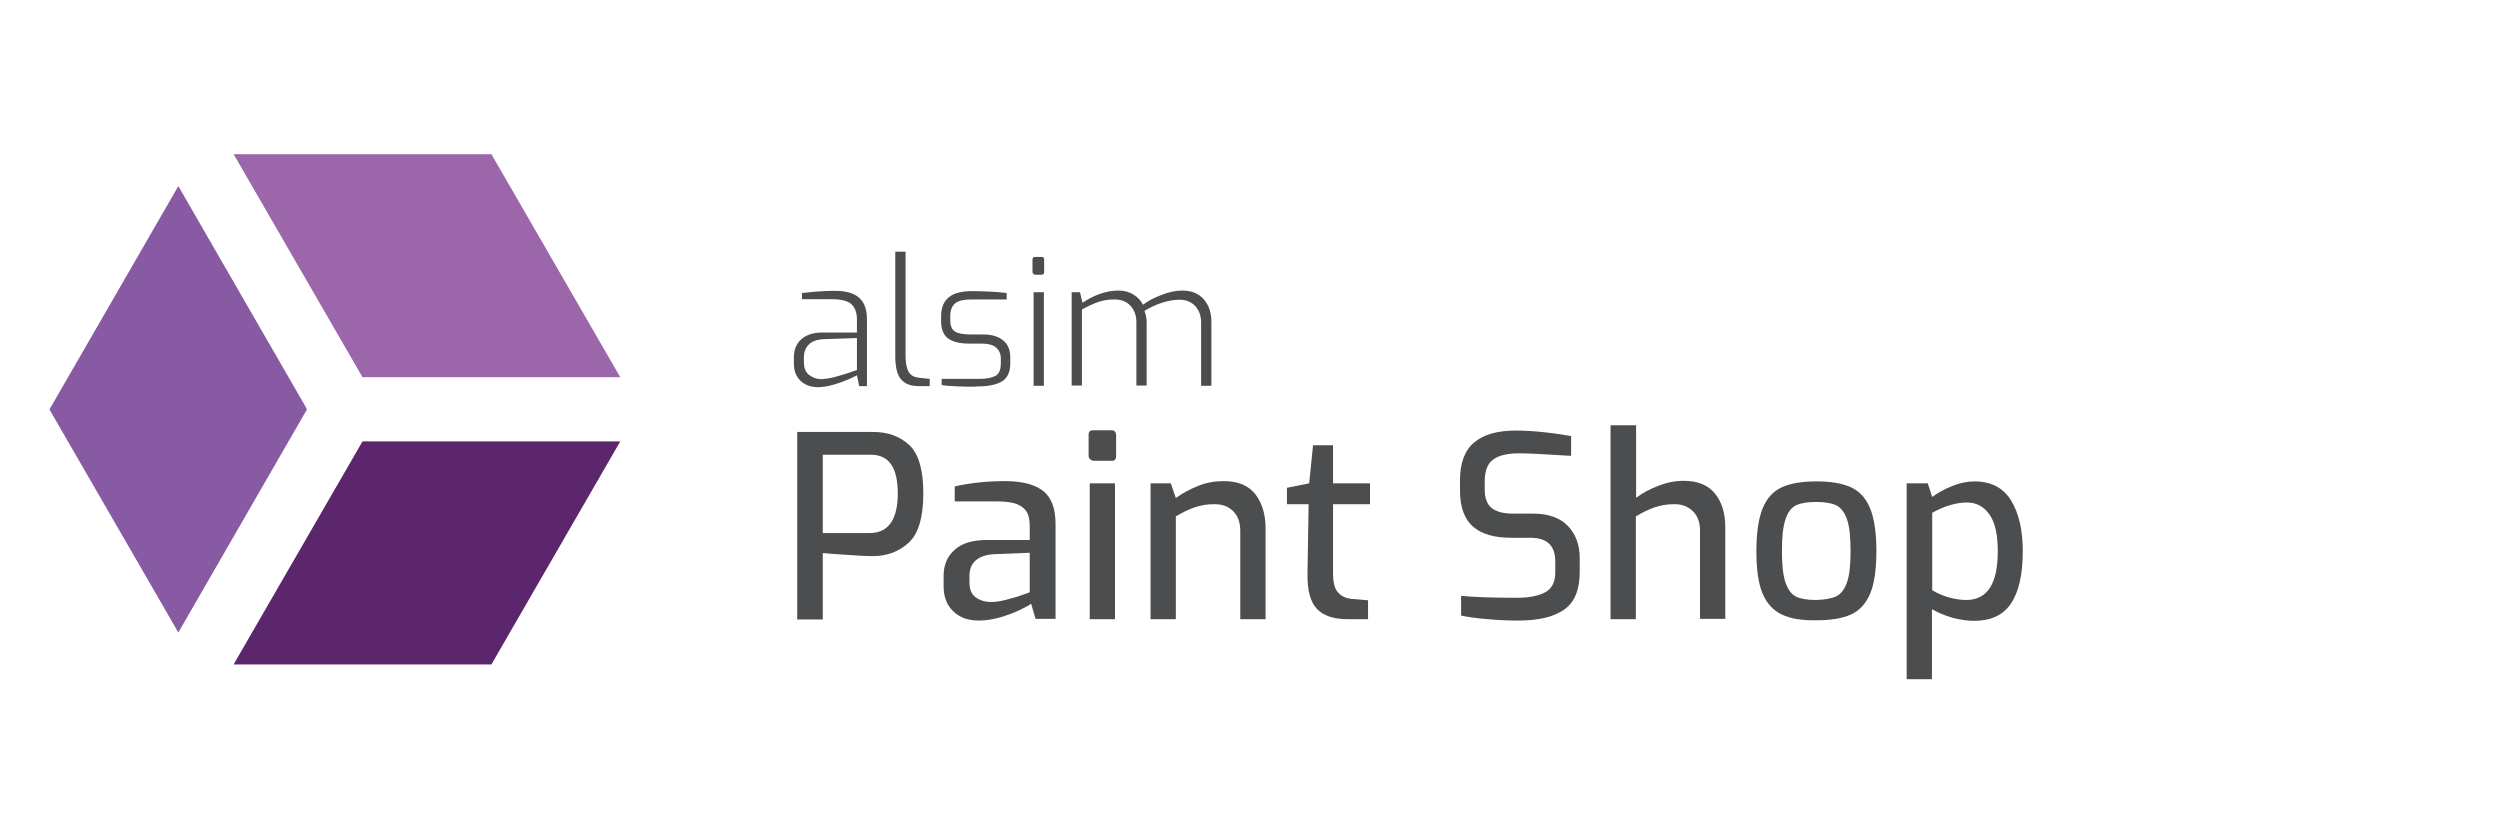
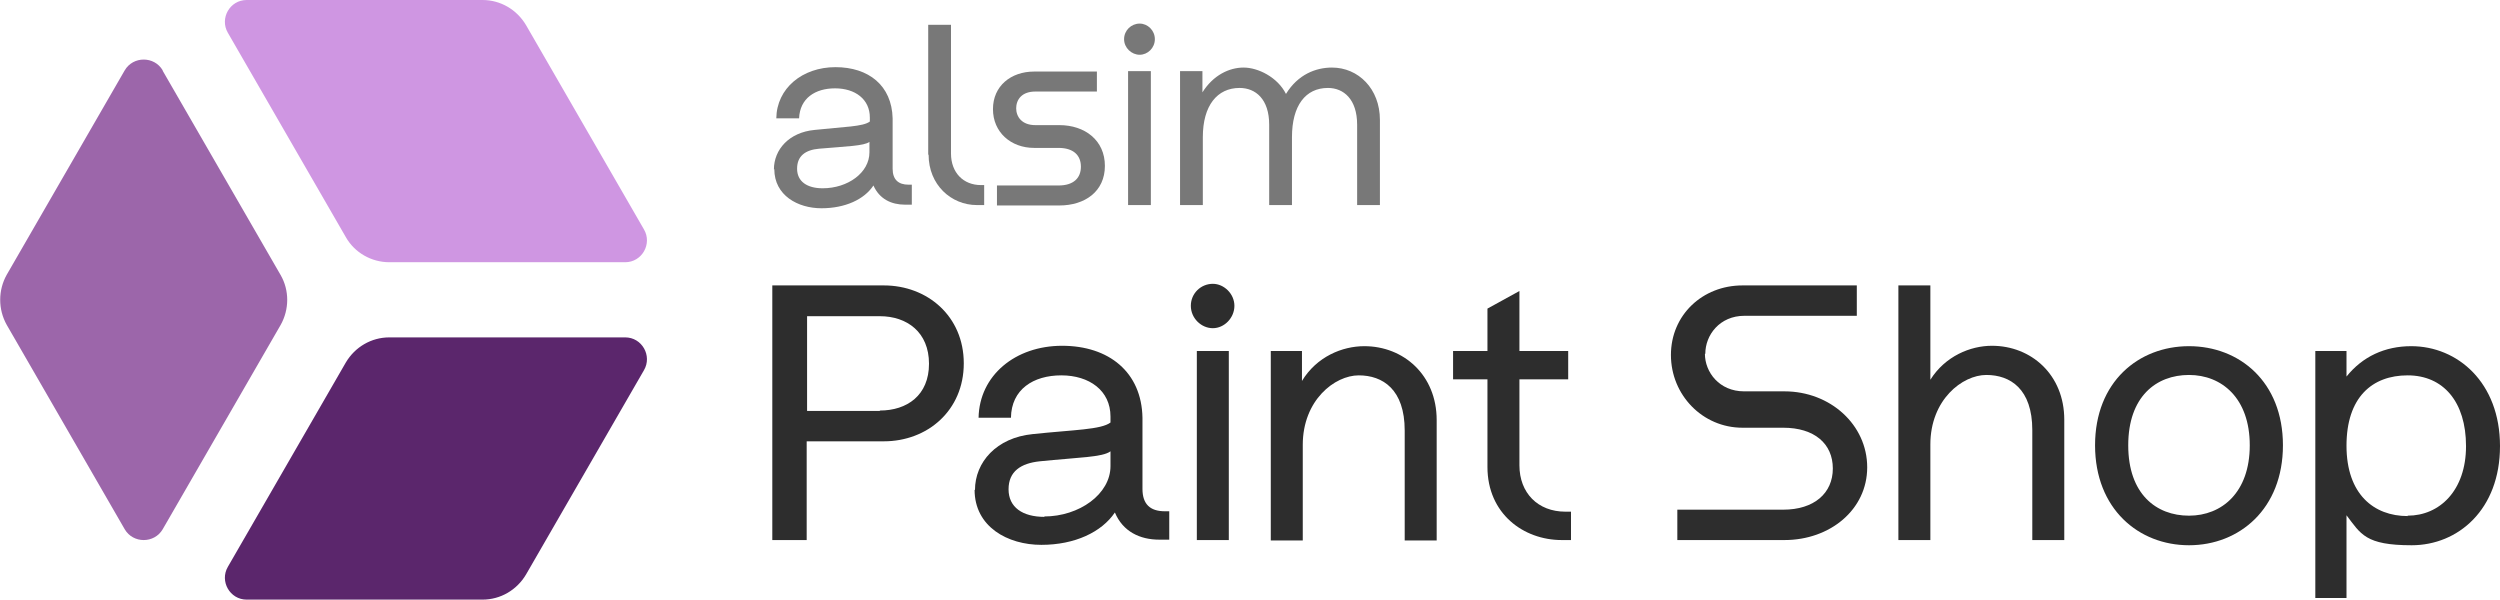
- <svg xmlns="http://www.w3.org/2000/svg" version="1.1" id="Layer_1" x="0px" y="0px" viewBox="0 0 900 300" style="enable-background:new 0 0 900 300;" xml:space="preserve">
-   <style type="text/css">
- 	.st0{fill:#5B266C;}
- 	.st1{fill:#895AA4;}
- 	.st2{fill:#9C66AA;}
- 	.st3{fill:#4C4D4E;}
- 	.st4{fill:#9D906F;}
- 	.st5{fill:#C2B98E;}
- 	.st6{fill:#D4CBA4;}
- 	.st7{fill:#AE7D36;}
- 	.st8{fill:#BE8B37;}
- 	.st9{fill:#EEAA32;}
- 	.st10{fill:#577D40;}
- 	.st11{fill:#78A94E;}
- 	.st12{fill:#A4D06E;}
- 	.st13{fill:#006654;}
- 	.st14{fill:#108673;}
- 	.st15{fill:#0EA285;}
- 	.st16{fill:#43888D;}
- 	.st17{fill:#68B2C6;}
- 	.st18{fill:#9AD9EB;}
- 	.st19{fill:#001D27;}
- 	.st20{fill:#294146;}
- 	.st21{fill:#52656E;}
- 	.st22{fill:#4A4D4D;}
- 	.st23{fill:#BFBEBE;}
- 	.st24{fill:#14BEF0;}
- 	.st25{fill:#787A7A;}
- 	.st26{fill:#BFBFC0;}
- 	.st27{fill:#D3D4D6;}
- 	.st28{fill:#10BEF0;}
- 	.st29{fill:#7B7B7B;}
- </style>
-   <g>
-     <polygon class="st0" points="84.1,239.2 176.9,239.2 223.3,158.9 130.5,158.9  " />
-     <polygon class="st1" points="110,146.4 64.2,67 17.8,147.4 64.2,227.7 110.5,147.4  " />
-     <polygon class="st2" points="223.3,135.8 176.9,55.5 84.1,55.5 130.5,135.8  " />
-     <g>
-       <g>
-         <path class="st3" d="M287,155.5h27.3c5.2,0,9.5,1.5,12.9,4.6c3.4,3,5.2,8.9,5.2,17.5c0,8.7-1.8,14.6-5.3,17.8s-7.8,4.8-12.9,4.8     c-1.9,0-4.7-0.1-8.5-0.4c-3.8-0.2-7-0.5-9.5-0.7v23.9H287V155.5z M313,191.9c6.8,0,10.2-4.8,10.2-14.3c0-9.3-3.2-13.9-9.7-13.9     h-17.3v28.2H313z" />
-         <path class="st3" d="M343.2,220.1c-2.3-2.2-3.5-5.2-3.5-9v-3.8c0-3.9,1.3-7,4-9.4s6.5-3.5,11.7-3.5h15.3v-5.1c0-2-0.3-3.6-1-4.9     c-0.7-1.2-1.9-2.2-3.6-2.9c-1.7-0.7-4.2-1-7.4-1h-15v-5.4c5.4-1.2,11.4-1.9,18.1-1.9c6.2,0,10.8,1.2,13.8,3.6     c3,2.4,4.4,6.4,4.4,11.8v34.2h-7.2l-1.6-5.5c-0.5,0.5-1.8,1.2-3.9,2.2c-2,1-4.4,1.9-7.1,2.7c-2.7,0.8-5.3,1.2-7.9,1.2     C348.5,223.4,345.5,222.3,343.2,220.1z M361.9,216c2.1-0.5,4-1.1,5.8-1.7c1.8-0.6,2.8-1,3-1.1V199l-12.8,0.5     c-5.9,0.4-8.9,3-8.9,7.9v2.2c0,2.5,0.7,4.3,2.2,5.4c1.5,1.1,3.3,1.7,5.4,1.7C358,216.8,359.8,216.5,361.9,216z" />
-         <path class="st3" d="M392.4,165.3c-0.3-0.3-0.5-0.7-0.5-1.1v-7.7c0-1.1,0.5-1.6,1.6-1.6h6.8c0.5,0,0.9,0.2,1.1,0.5     c0.2,0.3,0.4,0.7,0.4,1.2v7.7c0,1-0.5,1.6-1.5,1.6h-6.8C393.1,165.7,392.7,165.6,392.4,165.3z M392.3,174h9.1v48.9h-9.1V174z" />
-         <path class="st3" d="M414.2,174h7.3l1.8,5.3c2.4-1.8,5.1-3.2,8.1-4.4c3-1.2,6-1.7,9.1-1.7c5.2,0,9,1.6,11.4,4.7s3.7,7.2,3.7,12.1     v32.9h-9.1v-31.8c0-2.9-0.8-5.3-2.5-7c-1.6-1.7-3.9-2.6-6.8-2.6c-2.6,0-4.9,0.4-7,1.1c-2.1,0.7-4.4,1.8-6.9,3.3v37h-9.1V174z" />
-         <path class="st3" d="M474,219.1c-2.3-2.5-3.4-6.7-3.3-12.5l0.4-25.1h-7.8v-5.9l8-1.6l1.4-13.7h7.2V174h13.3v7.5h-13.3v25     c0,3.3,0.6,5.6,1.9,6.9c1.2,1.3,2.8,2,4.7,2.2l6,0.5v6.8h-7.4C480,222.9,476.3,221.6,474,219.1z" />
-         <path class="st3" d="M535.7,222.9c-4.1-0.3-7.4-0.8-9.7-1.3v-7.1c5.1,0.5,11.8,0.7,20.2,0.7c4.3,0,7.7-0.7,10.1-2     c2.4-1.3,3.6-3.7,3.6-7.2v-3.9c0-5.7-3-8.5-9-8.5h-6.9c-6,0-10.6-1.3-13.7-4c-3.1-2.7-4.7-7-4.7-13v-3.7c0-6.2,1.7-10.8,5.1-13.6     c3.4-2.9,8.4-4.3,15.1-4.3c2.9,0,6.3,0.2,10.1,0.6c3.8,0.4,7,0.9,9.7,1.4v7.1l-1.9-0.1c-7.8-0.5-13.4-0.8-16.8-0.8     c-4.1,0-7.3,0.7-9.3,2.2c-2.1,1.5-3.1,4.1-3.1,8v2.7c0,3.2,0.8,5.4,2.5,6.8c1.7,1.3,4.2,2,7.5,2h7.4c5.5,0,9.7,1.5,12.5,4.4     c2.9,3,4.3,6.9,4.3,11.7v4.8c0,6.6-1.9,11.2-5.8,13.8c-3.8,2.6-9.3,3.8-16.3,3.8C543.4,223.4,539.8,223.3,535.7,222.9z" />
-         <path class="st3" d="M579.9,153.1h9.1v26.1c2.3-1.7,5-3.2,8-4.3c3-1.2,6.1-1.8,9.1-1.8c5.1,0,8.8,1.5,11.3,4.6     c2.5,3.1,3.7,7.1,3.7,12.1v33h-9.1V191c0-2.9-0.8-5.2-2.5-6.9c-1.7-1.7-3.9-2.6-6.7-2.6c-2.6,0-4.9,0.4-7,1.1     c-2.1,0.7-4.4,1.8-6.9,3.3v37h-9.1V153.1z" />
-         <path class="st3" d="M641.4,221.2c-3.1-1.5-5.4-4-6.9-7.6c-1.5-3.6-2.2-8.7-2.2-15.2c0-6.7,0.8-11.9,2.3-15.5     c1.5-3.6,3.8-6.1,6.9-7.5c3.1-1.4,7.2-2.1,12.4-2.1c5.2,0,9.3,0.7,12.4,2.1c3.1,1.4,5.4,3.9,6.9,7.5c1.5,3.6,2.3,8.8,2.3,15.4     c0,6.6-0.7,11.7-2.2,15.3c-1.5,3.6-3.8,6.2-6.9,7.6c-3.1,1.4-7.2,2.1-12.5,2.1C648.6,223.4,644.5,222.7,641.4,221.2z M661,214.7     c1.7-0.8,3-2.5,3.9-5c0.9-2.5,1.3-6.3,1.3-11.4c0-5.1-0.4-8.9-1.3-11.4c-0.9-2.5-2.2-4.2-3.9-5c-1.7-0.8-4.1-1.2-7.2-1.2     c-3.1,0-5.5,0.4-7.2,1.2c-1.7,0.8-3,2.5-3.8,5c-0.9,2.5-1.3,6.3-1.3,11.4c0,5.1,0.4,8.9,1.3,11.5c0.9,2.5,2.2,4.2,3.8,5     c1.7,0.8,4.1,1.2,7.2,1.2C656.8,215.9,659.2,215.5,661,214.7z" />
-         <path class="st3" d="M686.5,174h7.5l1.6,4.9c2-1.5,4.4-2.8,7.1-3.9c2.7-1.1,5.5-1.7,8.1-1.7c6,0,10.4,2.3,13.2,6.9     c2.8,4.6,4.2,10.6,4.2,18.2c0,8.3-1.4,14.6-4.2,18.8c-2.8,4.2-7.2,6.3-13.3,6.3c-2.5,0-5.1-0.4-7.8-1.1c-2.7-0.8-5.2-1.8-7.4-3.1     v25.2h-9.1V174z M719.2,198.4c0-6-1-10.5-3.1-13.3c-2-2.8-4.7-4.2-7.9-4.2c-3.9,0-8.1,1.2-12.6,3.7v27.9c1.9,1.1,3.9,2,6.1,2.6     c2.2,0.6,4.3,0.9,6.4,0.9C715.6,215.8,719.2,210,719.2,198.4z" />
-       </g>
-       <g>
-         <path class="st3" d="M288.2,137.1c-1.6-1.5-2.4-3.6-2.4-6.2v-2.3c0-2.7,0.9-4.9,2.7-6.5c1.8-1.6,4.4-2.4,7.7-2.4h12.3V115     c0-2.4-0.7-4.3-2-5.5c-1.3-1.2-3.7-1.8-7.2-1.8h-10.6v-2.2c4.1-0.5,8-0.8,11.8-0.8c4,0,6.9,0.8,8.8,2.5c1.9,1.7,2.8,4.2,2.8,7.7     v24.1h-2.8l-0.8-3.9c-0.3,0.2-1.3,0.7-2.9,1.4c-1.6,0.7-3.5,1.4-5.6,2c-2.1,0.6-4,0.9-5.8,0.9     C291.8,139.3,289.8,138.6,288.2,137.1z M300.6,135.7c1.9-0.5,3.5-1,5-1.5c1.5-0.5,2.4-0.9,2.9-1v-11.5l-11.8,0.4     c-2.5,0.1-4.3,0.7-5.5,1.9c-1.2,1.2-1.8,2.7-1.8,4.7v1.6c0,2.2,0.6,3.7,1.9,4.7c1.3,1,2.8,1.5,4.5,1.5     C297.2,136.4,298.8,136.2,300.6,135.7z" />
-         <path class="st3" d="M324.4,136.6c-1.4-1.6-2.1-4.4-2.1-8.4V90.6h3.7v37.2c0,2.1,0.2,3.7,0.6,4.9c0.4,1.1,0.9,1.9,1.6,2.4     c0.7,0.5,1.7,0.8,2.8,0.9l3.7,0.4v2.6h-4.1C327.9,139,325.8,138.2,324.4,136.6z" />
-         <path class="st3" d="M344.9,139.1c-3-0.1-4.9-0.3-5.9-0.5v-2.2h13.5c2.6,0,4.6-0.4,5.9-1.1c1.3-0.7,1.9-2.3,1.9-4.6v-1.6     c0-1.7-0.6-3-1.7-4c-1.1-0.9-2.8-1.4-5.1-1.4h-4.6c-3.3,0-5.8-0.6-7.5-1.8c-1.7-1.2-2.6-3.3-2.6-6.3v-1.7c0-3.1,0.9-5.4,2.8-6.9     c1.8-1.5,4.7-2.2,8.6-2.2c1.8,0,3.9,0.1,6.4,0.2c2.5,0.1,4.4,0.3,5.8,0.5v2.3h-12.7c-2.6,0-4.5,0.4-5.7,1.3     c-1.2,0.9-1.9,2.4-1.9,4.7v1.5c0,2.1,0.6,3.4,1.8,4.1c1.2,0.7,3,1,5.5,1h4.6c3,0,5.3,0.7,7.1,2.1c1.7,1.4,2.6,3.4,2.6,6v2.2     c0,3.2-1,5.4-3,6.6c-2,1.2-4.9,1.8-8.6,1.8C350.2,139.3,347.9,139.2,344.9,139.1z" />
-         <path class="st3" d="M372,98.6c-0.2-0.2-0.3-0.4-0.3-0.7v-4.5c0-0.6,0.3-0.9,0.9-0.9h2.5c0.5,0,0.8,0.3,0.8,0.9v4.5     c0,0.6-0.3,1-0.8,1h-2.5C372.4,98.9,372.2,98.8,372,98.6z M372.1,105.2h3.7v33.7h-3.7V105.2z" />
-         <path class="st3" d="M386.1,105.2h2.7l0.9,3.8c4.3-2.9,8.7-4.4,13-4.4c2,0,3.8,0.5,5.3,1.4s2.7,2.2,3.5,3.7     c1.7-1.3,3.9-2.5,6.6-3.5c2.7-1.1,5.2-1.6,7.5-1.6c3.4,0,6,1.1,7.8,3.2c1.8,2.1,2.7,4.8,2.7,8.1v23h-3.7v-22.8     c0-2.4-0.7-4.3-2.1-5.9c-1.4-1.5-3.3-2.3-5.7-2.3c-2,0-4.1,0.4-6.3,1.1c-2.2,0.7-4.3,1.7-6.3,2.9c0.5,1.4,0.8,2.7,0.8,4.1v22.8     h-3.7v-22.8c0-2.4-0.7-4.3-2.1-5.9c-1.4-1.5-3.3-2.3-5.7-2.3c-2.2,0-4.2,0.3-5.9,0.9c-1.7,0.6-3.7,1.5-5.9,2.7v27.4h-3.7V105.2z" />
+ <svg xmlns="http://www.w3.org/2000/svg" id="Layer_1" version="1.1" viewBox="0 0 625.4 150">
+   <defs>
+     <style>
+       .st0 {
+         fill: none;
+       }
+ 
+       .st1 {
+         clip-path: url(#clippath-1);
+       }
+ 
+       .st2 {
+         fill: #5b266c;
+       }
+ 
+       .st3 {
+         fill: #2d2d2d;
+       }
+ 
+       .st4 {
+         fill: #787878;
+       }
+ 
+       .st5 {
+         fill: #9c66aa;
+       }
+ 
+       .st6 {
+         clip-path: url(#clippath);
+       }
+ 
+       .st7 {
+         fill: #cf96e2;
+       }
+     </style>
+     <clipPath id="clippath">
+       <rect class="st0" x="0" width="625.4" height="150" />
+     </clipPath>
+     <clipPath id="clippath-1">
+       <rect class="st0" x="0" width="625.4" height="150" />
+     </clipPath>
+   </defs>
+   <g id="PaintShop">
+     <g class="st6">
+       <g class="st1">
+         <path class="st2" d="M61.7,150h59c4.5,0,8.6-2.4,10.9-6.3l29.5-51.1c2.1-3.6-.5-8.2-4.7-8.2h-59c-4.5,0-8.6,2.4-10.9,6.3l-29.5,51.1c-2.1,3.6.5,8.2,4.7,8.2" />
+         <path class="st5" d="M40.7,17.6c-2.1-3.6-7.4-3.6-9.5,0L1.7,68.7c-2.2,3.9-2.2,8.7,0,12.6l29.5,51.1c2.1,3.6,7.4,3.6,9.5,0l29.5-51.1c2.2-3.9,2.2-8.7,0-12.5l-29.5-51.1Z" />
+         <path class="st7" d="M161.1,57.4l-29.5-51.1C129.3,2.4,125.2,0,120.7,0h-59C57.5,0,54.9,4.6,57,8.2l29.5,51.1c2.2,3.9,6.4,6.3,10.9,6.3h59c4.2,0,6.8-4.6,4.7-8.2" />
+         <path class="st3" d="M193.2,71.4h27.9c10.9,0,20,7.7,20,19.5s-9.1,19.5-20,19.5h-19.3v24.7h-8.6v-63.7ZM220.1,102.7c6.8,0,12.3-3.8,12.3-11.7s-5.5-11.9-12.3-11.9h-18.2v23.7h18.2Z" />
+         <path class="st3" d="M243.9,122.6c0-7,5.4-13.1,14.4-14,10.4-1.1,17.1-1.1,19.5-2.9v-1.5c0-6.5-5.3-10.3-12.3-10.3s-12.5,3.5-12.6,10.6h-8.1c.2-10.6,9.2-18,20.9-18s19.9,6.6,20.1,18v17.8c0,3.8,1.9,5.6,5.6,5.6h1.1v7.1h-2.5c-4.8,0-9.1-2-11.1-6.8-3.3,4.9-10,8.1-18.4,8.1s-16.7-4.5-16.7-13.8M261.2,129.2c8.8,0,16.6-5.6,16.6-12.6v-3.7c-2,1.5-7.9,1.5-17.7,2.5-4.7.5-7.8,2.5-7.8,7s3.5,6.9,9,6.9" />
+         <path class="st3" d="M303.4,71c2.8,0,5.4,2.5,5.4,5.5s-2.5,5.6-5.4,5.6-5.5-2.5-5.5-5.6,2.5-5.5,5.5-5.5M307.4,135.1h-8v-47.3h8v47.3Z" />
+         <path class="st3" d="M317.9,87.8h7.8v7.5c3.7-6.1,10.1-8.7,15.6-8.7,9.8,0,18.1,7.2,18.1,18.5v30.1h-8v-27.5c0-10.3-5.5-13.8-11.5-13.8s-14,6.2-14,17.4v23.9h-8v-47.3Z" />
+         <path class="st3" d="M372.1,116.8v-21.9h-8.6v-7.1h8.6v-10.6l8-4.4v15h12.2v7.1h-12.2v21.5c0,6.9,4.6,11.6,11.5,11.6h1.4v7.1h-2.3c-9.6,0-18.6-6.6-18.6-18.3" />
+         <path class="st3" d="M426.5,88.5c0,4.6,3.6,9.4,9.8,9.4h10.1c11.5,0,20.7,8.4,20.7,19s-9.3,18.2-20.7,18.2h-26.8v-7.6h26.5c7.7,0,12.4-4.1,12.4-10.3s-4.6-10.2-12.4-10.2h-10.2c-10,0-17.9-8.2-17.9-18.2s7.9-17.4,17.9-17.4h28.6v7.6h-28.1c-6.2,0-9.8,4.8-9.8,9.5" />
+         <path class="st3" d="M474.9,71.4h8v23.6c3.7-5.9,10-8.5,15.4-8.5,9.8,0,18.1,7.2,18.1,18.5v30.1h-8v-27.5c0-10.3-5.5-13.8-11.5-13.8s-14,6.2-14,17.4v23.9h-8v-63.7Z" />
+         <path class="st3" d="M547.6,136.4c-12.6,0-23.5-9.1-23.5-25s10.9-24.8,23.5-24.8,23.5,8.9,23.5,24.8-10.9,25-23.5,25M547.6,129c8.2,0,15.2-5.8,15.2-17.6s-7-17.6-15.2-17.6-15.2,5.4-15.2,17.6,7,17.6,15.2,17.6" />
+         <path class="st3" d="M579.2,87.8h7.8v6.4c4-5,9.6-7.6,16.2-7.6,11.6,0,22.2,9.1,22.2,25s-10.5,24.8-22.1,24.8-12.7-2.8-16.3-7.5v20.7h-7.8v-61.9ZM602.3,129c8,0,14.6-6.3,14.6-17.4s-5.7-17.7-14.6-17.7-15.3,5.5-15.3,17.6,6.8,17.6,15.3,17.6" />
+         <path class="st4" d="M193.6,42.4c0-5,3.8-9.3,10.2-9.9,7.4-.8,12.1-.8,13.8-2.1v-1c0-4.6-3.7-7.3-8.7-7.3s-8.8,2.5-9,7.5h-5.7c.1-7.5,6.5-12.8,14.8-12.8s14.1,4.6,14.3,12.8v12.6c0,2.7,1.4,4,4,4h.8v5h-1.7c-3.4,0-6.4-1.4-7.9-4.8-2.3,3.5-7.1,5.7-13,5.7s-11.8-3.2-11.8-9.8M205.8,47.1c6.3,0,11.7-3.9,11.7-9v-2.6c-1.4,1-5.6,1.1-12.6,1.7-3.4.3-5.5,1.8-5.5,5s2.5,4.9,6.4,4.9" />
+         <path class="st4" d="M232.2,38.7V6.2h5.7v32.2c0,4.8,3.1,7.9,7.5,7.9h.8v5h-1.8c-6.5,0-12.1-5.1-12.1-12.6" />
+         <path class="st4" d="M254.2,27c0,2.3,1.5,4.3,4.8,4.3h6c6.4,0,11.4,3.8,11.4,10.2s-5,9.9-11.4,9.9h-15.6v-5h15.4c3.8,0,5.6-1.9,5.6-4.7s-1.8-4.7-5.6-4.7h-6.1c-5.8,0-10.3-3.9-10.3-9.7s4.5-9.4,10.3-9.4h15.7v5h-15.4c-3.3,0-4.8,1.9-4.8,4.3" />
+         <path class="st4" d="M285.1,5.9c2,0,3.8,1.7,3.8,3.9s-1.8,3.9-3.8,3.9-3.9-1.7-3.9-3.9,1.8-3.9,3.9-3.9M287.9,51.3h-5.7V17.8h5.7v33.5Z" />
+         <path class="st4" d="M295.3,17.8h5.5v5.3c2.7-4.3,6.7-6.2,10.3-6.2s8.5,2.4,10.6,6.6c3-4.9,7.5-6.6,11.5-6.6,6.6,0,12,5.3,12,13.1v21.3h-5.7v-20.1c0-6.4-3.4-9.2-7.3-9.2-5.6,0-9,4.4-9,12.3v17h-5.7v-20.1c0-6.4-3.4-9.2-7.4-9.2-5.6,0-9.2,4.4-9.2,12.3v17h-5.7V17.8Z" />
      </g>
    </g>
  </g>
</svg>
